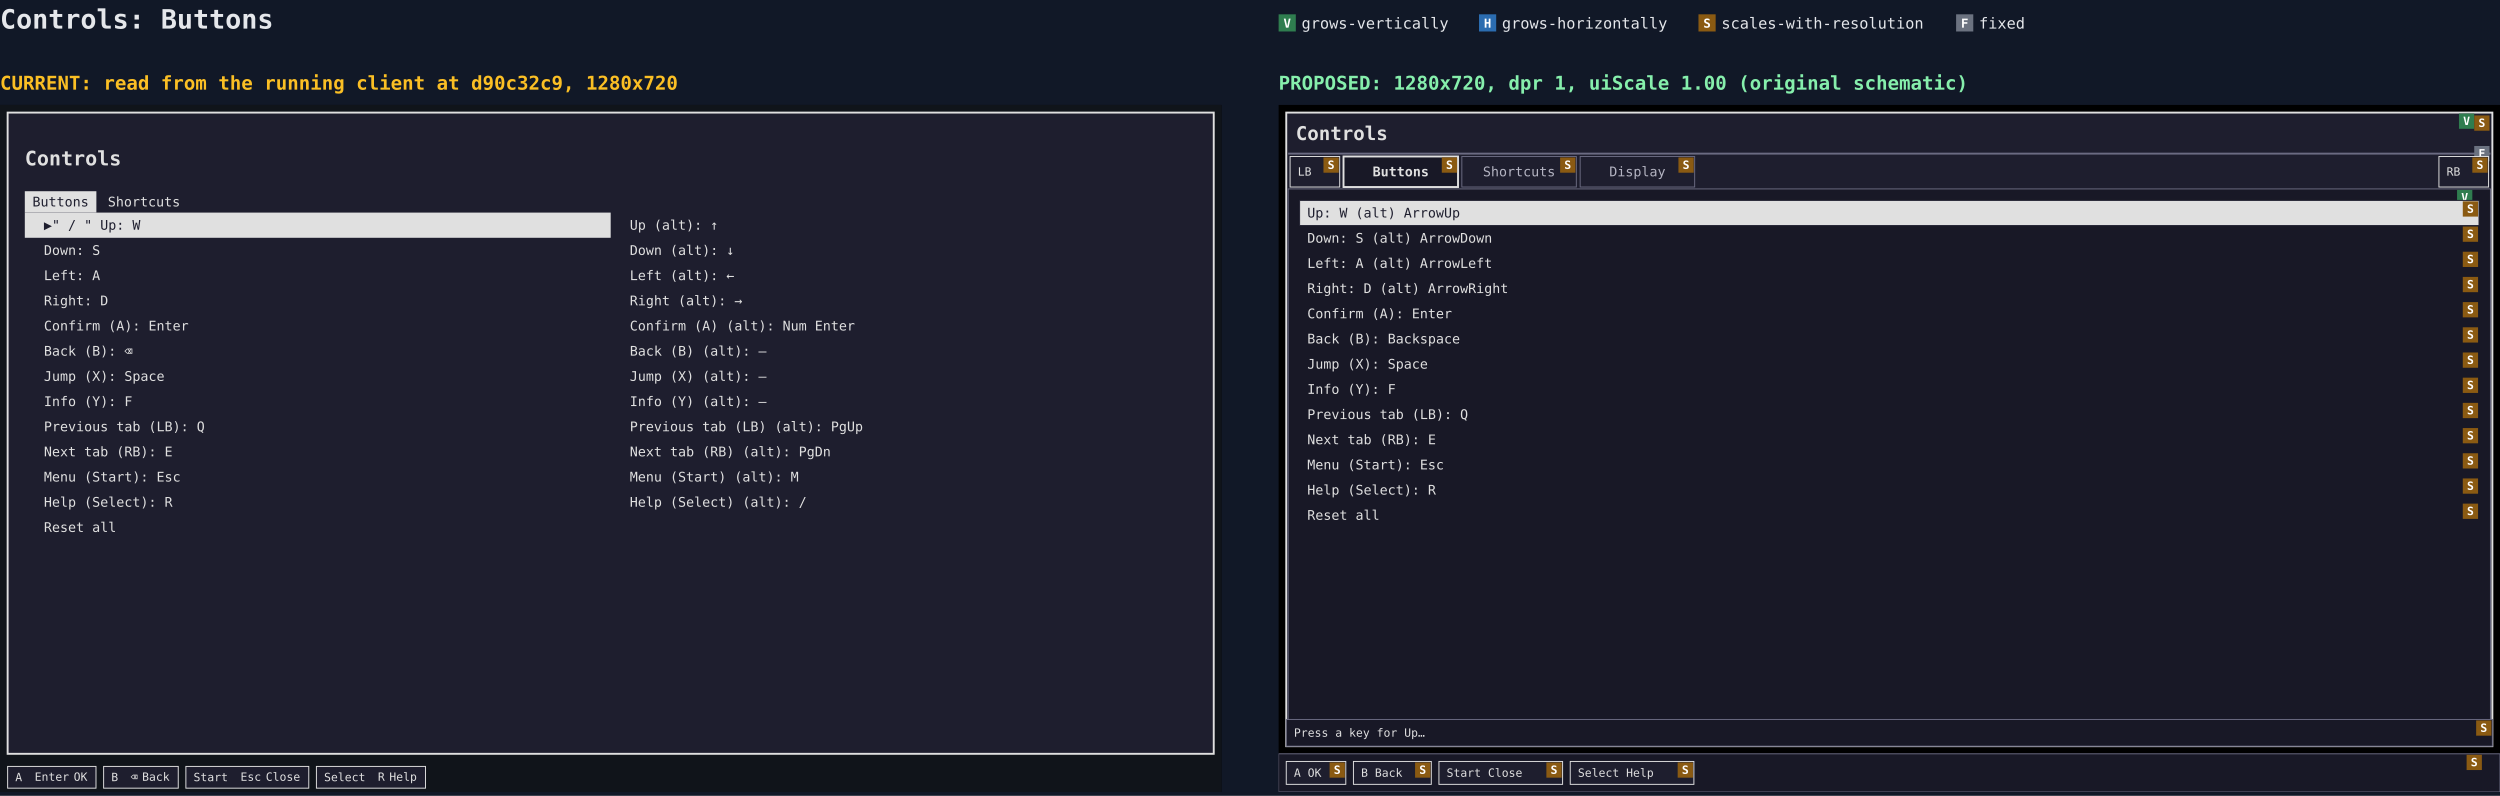
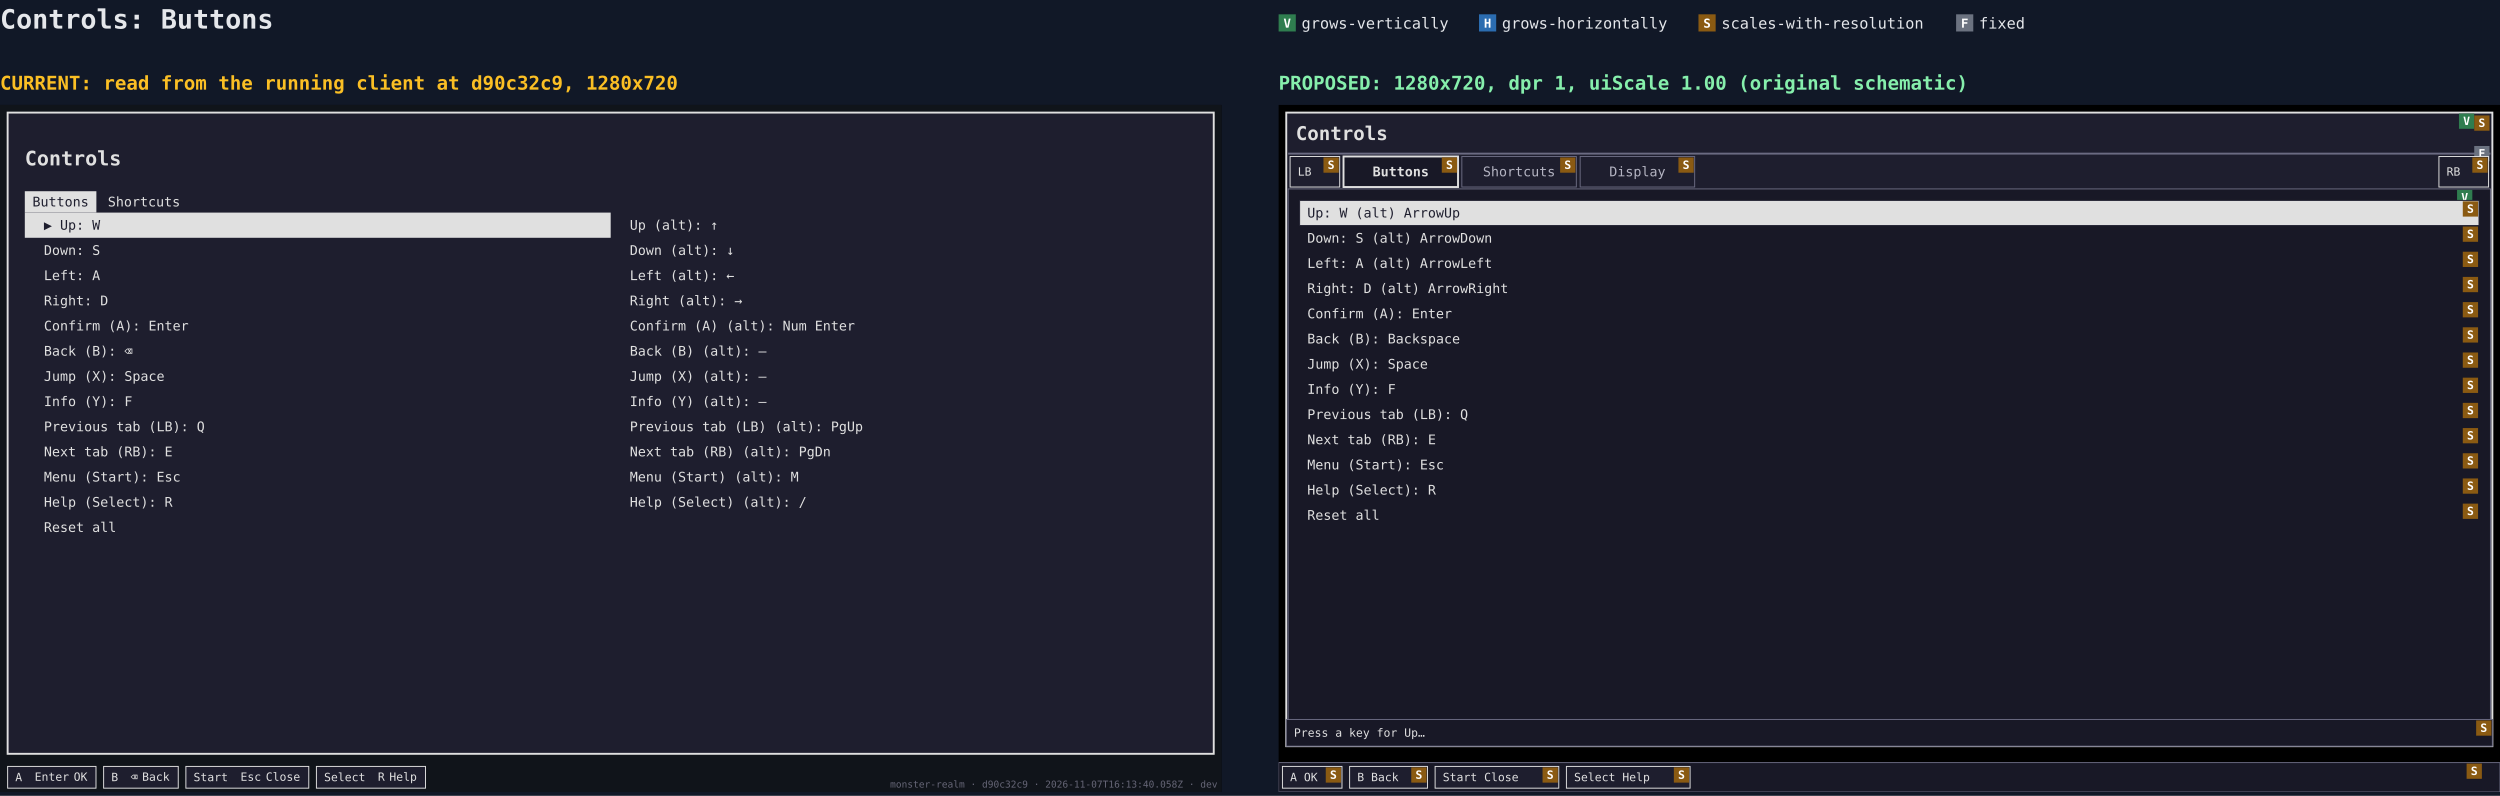
<svg xmlns="http://www.w3.org/2000/svg" viewBox="0 0 2620 834" width="2620" height="834">
  <rect width="2620" height="834" fill="#111827" />
  <text x="0" y="30" font-family="ui-monospace,Menlo,Consolas,monospace" font-size="28" font-weight="bold" fill="#e5e7eb">Controls: Buttons</text>
  <rect x="1340" y="15" width="18" height="18" fill="#2f7d4f" />
  <text x="1349" y="29" font-family="ui-monospace,Menlo,Consolas,monospace" font-size="13" font-weight="bold" fill="#fff" text-anchor="middle">V</text>
  <text x="1364" y="30" font-family="ui-monospace,Menlo,Consolas,monospace" font-size="16" fill="#e5e7eb">grows-vertically</text>
  <rect x="1550" y="15" width="18" height="18" fill="#2b6cb0" />
  <text x="1559" y="29" font-family="ui-monospace,Menlo,Consolas,monospace" font-size="13" font-weight="bold" fill="#fff" text-anchor="middle">H</text>
  <text x="1574" y="30" font-family="ui-monospace,Menlo,Consolas,monospace" font-size="16" fill="#e5e7eb">grows-horizontally</text>
  <rect x="1780" y="15" width="18" height="18" fill="#8a5a12" />
  <text x="1789" y="29" font-family="ui-monospace,Menlo,Consolas,monospace" font-size="13" font-weight="bold" fill="#fff" text-anchor="middle">S</text>
  <text x="1804" y="30" font-family="ui-monospace,Menlo,Consolas,monospace" font-size="16" fill="#e5e7eb">scales-with-resolution</text>
  <rect x="2050" y="15" width="18" height="18" fill="#6b7280" />
  <text x="2059" y="29" font-family="ui-monospace,Menlo,Consolas,monospace" font-size="13" font-weight="bold" fill="#fff" text-anchor="middle">F</text>
  <text x="2074" y="30" font-family="ui-monospace,Menlo,Consolas,monospace" font-size="16" fill="#e5e7eb">fixed</text>
  <text x="0" y="94" font-family="ui-monospace,Menlo,Consolas,monospace" font-size="20" font-weight="bold" fill="#fbbf24">CURRENT: read from the running client at d90c32c9, 1280x720</text>
  <text x="1340" y="94" font-family="ui-monospace,Menlo,Consolas,monospace" font-size="20" font-weight="bold" fill="#86efac">PROPOSED: 1280x720, dpr 1, uiScale 1.00 (original schematic)</text>
  <svg x="0" y="110" width="1280" height="720" viewBox="0 0 1280 720" data-panel="current" data-captures="controls-buttons">
    <rect x="0" y="0" width="1280" height="720" fill="#000" />
    <rect x="0" y="0" width="1280" height="720" fill="#10141a" />
    <text x="16" y="28" font-family="ui-monospace,Menlo,Consolas,monospace" font-size="14" fill="#7f8ea3">world canvas</text>
    <rect x="8" y="8" width="1264" height="672" fill="rgb(30, 30, 46)" stroke="rgb(224, 224, 224)" stroke-width="2" />
    <text x="26" y="63.34" font-family="ui-monospace,Menlo,Consolas,monospace" font-size="21" font-weight="bold" fill="rgb(224, 224, 224)">Controls</text>
    <rect x="26" y="90.4" width="75" height="22.4" fill="rgb(224, 224, 224)" />
    <text x="34" y="106.36" font-family="ui-monospace,Menlo,Consolas,monospace" font-size="14" fill="rgb(30, 30, 46)">Buttons</text>
    <text x="113" y="106.36" font-family="ui-monospace,Menlo,Consolas,monospace" font-size="14" fill="rgb(224, 224, 224)">Shortcuts</text>
    <rect x="26" y="112.8" width="614" height="26.4" fill="rgb(224, 224, 224)" />
-     <text x="46" y="130.76" font-family="ui-monospace,Menlo,Consolas,monospace" font-size="14" fill="rgb(30, 30, 46)">▶" / " Up: W</text>
+     <text x="46" y="130.76" font-family="ui-monospace,Menlo,Consolas,monospace" font-size="14" fill="rgb(30, 30, 46)">▶ Up: W</text>
    <text x="660" y="130.76" font-family="ui-monospace,Menlo,Consolas,monospace" font-size="14" fill="rgb(224, 224, 224)">Up (alt): ↑</text>
    <text x="46" y="157.16" font-family="ui-monospace,Menlo,Consolas,monospace" font-size="14" fill="rgb(224, 224, 224)">Down: S</text>
    <text x="660" y="157.16" font-family="ui-monospace,Menlo,Consolas,monospace" font-size="14" fill="rgb(224, 224, 224)">Down (alt): ↓</text>
    <text x="46" y="183.56" font-family="ui-monospace,Menlo,Consolas,monospace" font-size="14" fill="rgb(224, 224, 224)">Left: A</text>
    <text x="660" y="183.56" font-family="ui-monospace,Menlo,Consolas,monospace" font-size="14" fill="rgb(224, 224, 224)">Left (alt): ←</text>
    <text x="46" y="209.96" font-family="ui-monospace,Menlo,Consolas,monospace" font-size="14" fill="rgb(224, 224, 224)">Right: D</text>
    <text x="660" y="209.96" font-family="ui-monospace,Menlo,Consolas,monospace" font-size="14" fill="rgb(224, 224, 224)">Right (alt): →</text>
    <text x="46" y="236.36" font-family="ui-monospace,Menlo,Consolas,monospace" font-size="14" fill="rgb(224, 224, 224)">Confirm (A): Enter</text>
    <text x="660" y="236.36" font-family="ui-monospace,Menlo,Consolas,monospace" font-size="14" fill="rgb(224, 224, 224)">Confirm (A) (alt): Num Enter</text>
    <text x="46" y="262.76" font-family="ui-monospace,Menlo,Consolas,monospace" font-size="14" fill="rgb(224, 224, 224)">Back (B): ⌫</text>
    <text x="660" y="262.76" font-family="ui-monospace,Menlo,Consolas,monospace" font-size="14" fill="rgb(224, 224, 224)">Back (B) (alt): —</text>
    <text x="46" y="289.16" font-family="ui-monospace,Menlo,Consolas,monospace" font-size="14" fill="rgb(224, 224, 224)">Jump (X): Space</text>
    <text x="660" y="289.16" font-family="ui-monospace,Menlo,Consolas,monospace" font-size="14" fill="rgb(224, 224, 224)">Jump (X) (alt): —</text>
    <text x="46" y="315.56" font-family="ui-monospace,Menlo,Consolas,monospace" font-size="14" fill="rgb(224, 224, 224)">Info (Y): F</text>
    <text x="660" y="315.56" font-family="ui-monospace,Menlo,Consolas,monospace" font-size="14" fill="rgb(224, 224, 224)">Info (Y) (alt): —</text>
    <text x="46" y="341.96" font-family="ui-monospace,Menlo,Consolas,monospace" font-size="14" fill="rgb(224, 224, 224)">Previous tab (LB): Q</text>
    <text x="660" y="341.96" font-family="ui-monospace,Menlo,Consolas,monospace" font-size="14" fill="rgb(224, 224, 224)">Previous tab (LB) (alt): PgUp</text>
    <text x="46" y="368.26" font-family="ui-monospace,Menlo,Consolas,monospace" font-size="14" fill="rgb(224, 224, 224)">Next tab (RB): E</text>
    <text x="660" y="368.26" font-family="ui-monospace,Menlo,Consolas,monospace" font-size="14" fill="rgb(224, 224, 224)">Next tab (RB) (alt): PgDn</text>
    <text x="46" y="394.66" font-family="ui-monospace,Menlo,Consolas,monospace" font-size="14" fill="rgb(224, 224, 224)">Menu (Start): Esc</text>
    <text x="660" y="394.66" font-family="ui-monospace,Menlo,Consolas,monospace" font-size="14" fill="rgb(224, 224, 224)">Menu (Start) (alt): M</text>
    <text x="46" y="421.06" font-family="ui-monospace,Menlo,Consolas,monospace" font-size="14" fill="rgb(224, 224, 224)">Help (Select): R</text>
    <text x="660" y="421.06" font-family="ui-monospace,Menlo,Consolas,monospace" font-size="14" fill="rgb(224, 224, 224)">Help (Select) (alt): /</text>
    <text x="46" y="447.46" font-family="ui-monospace,Menlo,Consolas,monospace" font-size="14" fill="rgb(224, 224, 224)">Reset all</text>
    <rect x="8" y="693.2" width="92.6" height="22.8" fill="rgb(30, 30, 46)" stroke="rgb(224, 224, 224)" stroke-width="1" />
    <text x="16" y="708.68" font-family="ui-monospace,Menlo,Consolas,monospace" font-size="12" fill="rgb(224, 224, 224)">A</text>
    <text x="36.3" y="708.28" font-family="ui-monospace,Menlo,Consolas,monospace" font-size="12" fill="rgb(224, 224, 224)">Enter</text>
    <text x="77.2" y="708.28" font-family="ui-monospace,Menlo,Consolas,monospace" font-size="12" fill="rgb(224, 224, 224)">OK</text>
    <rect x="108.6" y="693.2" width="78.2" height="22.8" fill="rgb(30, 30, 46)" stroke="rgb(224, 224, 224)" stroke-width="1" />
    <text x="116.6" y="708.68" font-family="ui-monospace,Menlo,Consolas,monospace" font-size="12" fill="rgb(224, 224, 224)">B</text>
    <text x="136.9" y="708.28" font-family="ui-monospace,Menlo,Consolas,monospace" font-size="12" fill="rgb(224, 224, 224)">⌫</text>
    <text x="148.9" y="708.28" font-family="ui-monospace,Menlo,Consolas,monospace" font-size="12" fill="rgb(224, 224, 224)">Back</text>
    <rect x="194.8" y="693.2" width="128.8" height="22.8" fill="rgb(30, 30, 46)" stroke="rgb(224, 224, 224)" stroke-width="1" />
    <text x="202.8" y="708.68" font-family="ui-monospace,Menlo,Consolas,monospace" font-size="12" fill="rgb(224, 224, 224)">Start</text>
    <text x="252" y="708.28" font-family="ui-monospace,Menlo,Consolas,monospace" font-size="12" fill="rgb(224, 224, 224)">Esc</text>
    <text x="278.5" y="708.28" font-family="ui-monospace,Menlo,Consolas,monospace" font-size="12" fill="rgb(224, 224, 224)">Close</text>
    <rect x="331.6" y="693.2" width="114.3" height="22.8" fill="rgb(30, 30, 46)" stroke="rgb(224, 224, 224)" stroke-width="1" />
    <text x="339.6" y="708.68" font-family="ui-monospace,Menlo,Consolas,monospace" font-size="12" fill="rgb(224, 224, 224)">Select</text>
    <text x="396" y="708.28" font-family="ui-monospace,Menlo,Consolas,monospace" font-size="12" fill="rgb(224, 224, 224)">R</text>
    <text x="408" y="708.28" font-family="ui-monospace,Menlo,Consolas,monospace" font-size="12" fill="rgb(224, 224, 224)">Help</text>
+     <text x="932.8" y="715.4" font-family="ui-monospace,Menlo,Consolas,monospace" font-size="10" fill="rgb(102, 102, 119)">monster-realm · d90c32c9 · 2026-11-07T16:13:40.058Z · dev</text>
  </svg>
  <svg x="1340" y="110" width="1280" height="720" viewBox="0 0 1280 720" data-panel="proposed" data-window="1280x720@1">
    <rect width="1280" height="720" fill="#000" />
    <g class="el" data-el="Controls frame" data-sizing="grows-vertically">
      <rect x="8" y="8" width="1264" height="664" fill="#1e1e2e" stroke="#e0e0e0" stroke-width="2" />
      <rect x="1237" y="9" width="16" height="16" fill="#2f7d4f" />
      <text x="1245" y="21" font-family="ui-monospace,Menlo,Consolas,monospace" font-size="12" font-weight="bold" fill="#fff" text-anchor="middle">V</text>
    </g>
    <g class="el" data-el="Controls" data-sizing="scales-with-resolution">
      <rect x="10" y="10" width="1260" height="40" fill="none" />
      <text x="18" y="36.8" font-family="ui-monospace,Menlo,Consolas,monospace" font-size="20" font-weight="bold" fill="#e0e0e0">Controls</text>
      <rect x="1253" y="11" width="16" height="16" fill="#8a5a12" />
      <text x="1261" y="23" font-family="ui-monospace,Menlo,Consolas,monospace" font-size="12" font-weight="bold" fill="#fff" text-anchor="middle">S</text>
    </g>
    <g class="el" data-el="separator" data-sizing="fixed">
      <rect x="10" y="50" width="1260" height="2" fill="#6b6b82" />
      <rect x="1253" y="43" width="16" height="16" fill="#6b7280" />
      <text x="1261" y="55" font-family="ui-monospace,Menlo,Consolas,monospace" font-size="12" font-weight="bold" fill="#fff" text-anchor="middle">F</text>
    </g>
    <g class="el" data-el="LB" data-sizing="scales-with-resolution">
      <rect x="12" y="54" width="52" height="32" fill="#1e1e2e" stroke="#e0e0e0" stroke-width="1" />
      <text x="20" y="74.08" font-family="ui-monospace,Menlo,Consolas,monospace" font-size="12" fill="#e0e0e0">LB</text>
      <rect x="47" y="55" width="16" height="16" fill="#8a5a12" />
      <text x="55" y="67" font-family="ui-monospace,Menlo,Consolas,monospace" font-size="12" font-weight="bold" fill="#fff" text-anchor="middle">S</text>
    </g>
    <g class="el" data-el="Buttons" data-sizing="scales-with-resolution">
      <rect x="68" y="54" width="120" height="32" fill="#181826" stroke="#e0e0e0" stroke-width="2" />
      <text x="128" y="74.76" font-family="ui-monospace,Menlo,Consolas,monospace" font-size="14" font-weight="bold" fill="#e0e0e0" text-anchor="middle">Buttons</text>
      <rect x="171" y="55" width="16" height="16" fill="#8a5a12" />
      <text x="179" y="67" font-family="ui-monospace,Menlo,Consolas,monospace" font-size="12" font-weight="bold" fill="#fff" text-anchor="middle">S</text>
    </g>
    <g class="el" data-el="Shortcuts" data-sizing="scales-with-resolution">
      <rect x="192" y="54" width="120" height="32" fill="none" stroke="#6b6b82" stroke-width="1" />
      <text x="252" y="74.76" font-family="ui-monospace,Menlo,Consolas,monospace" font-size="14" fill="#b4b4c2" text-anchor="middle">Shortcuts</text>
      <rect x="295" y="55" width="16" height="16" fill="#8a5a12" />
      <text x="303" y="67" font-family="ui-monospace,Menlo,Consolas,monospace" font-size="12" font-weight="bold" fill="#fff" text-anchor="middle">S</text>
    </g>
    <g class="el" data-el="Display" data-sizing="scales-with-resolution">
      <rect x="316" y="54" width="120" height="32" fill="none" stroke="#6b6b82" stroke-width="1" />
      <text x="376" y="74.76" font-family="ui-monospace,Menlo,Consolas,monospace" font-size="14" fill="#b4b4c2" text-anchor="middle">Display</text>
      <rect x="419" y="55" width="16" height="16" fill="#8a5a12" />
      <text x="427" y="67" font-family="ui-monospace,Menlo,Consolas,monospace" font-size="12" font-weight="bold" fill="#fff" text-anchor="middle">S</text>
    </g>
    <g class="el" data-el="RB" data-sizing="scales-with-resolution">
      <rect x="1216" y="54" width="52" height="32" fill="#1e1e2e" stroke="#e0e0e0" stroke-width="1" />
      <text x="1224" y="74.08" font-family="ui-monospace,Menlo,Consolas,monospace" font-size="12" fill="#e0e0e0">RB</text>
      <rect x="1251" y="55" width="16" height="16" fill="#8a5a12" />
      <text x="1259" y="67" font-family="ui-monospace,Menlo,Consolas,monospace" font-size="12" font-weight="bold" fill="#fff" text-anchor="middle">S</text>
    </g>
    <g class="el" data-el="Body" data-sizing="grows-vertically">
      <rect x="10" y="88" width="1260" height="582" fill="#181826" stroke="#6b6b82" stroke-width="1" />
      <rect x="1235" y="89" width="16" height="16" fill="#2f7d4f" />
      <text x="1243" y="101" font-family="ui-monospace,Menlo,Consolas,monospace" font-size="12" font-weight="bold" fill="#fff" text-anchor="middle">V</text>
    </g>
    <g class="el" data-el="Up: W   (alt) ArrowUp" data-sizing="scales-with-resolution">
      <rect x="22" y="100" width="1236" height="26.4" fill="#e0e0e0" stroke="#1e1e2e" stroke-width="1" />
      <text x="30" y="117.96" font-family="ui-monospace,Menlo,Consolas,monospace" font-size="14" fill="#1e1e2e">Up: W   (alt) ArrowUp</text>
      <rect x="1241" y="101" width="16" height="16" fill="#8a5a12" />
      <text x="1249" y="113" font-family="ui-monospace,Menlo,Consolas,monospace" font-size="12" font-weight="bold" fill="#fff" text-anchor="middle">S</text>
    </g>
    <g class="el" data-el="Down: S   (alt) ArrowDown" data-sizing="scales-with-resolution">
      <rect x="22" y="126.4" width="1236" height="26.4" fill="none" />
      <text x="30" y="144.36" font-family="ui-monospace,Menlo,Consolas,monospace" font-size="14" fill="#e0e0e0">Down: S   (alt) ArrowDown</text>
      <rect x="1241" y="127.4" width="16" height="16" fill="#8a5a12" />
      <text x="1249" y="139.4" font-family="ui-monospace,Menlo,Consolas,monospace" font-size="12" font-weight="bold" fill="#fff" text-anchor="middle">S</text>
    </g>
    <g class="el" data-el="Left: A   (alt) ArrowLeft" data-sizing="scales-with-resolution">
      <rect x="22" y="152.8" width="1236" height="26.4" fill="none" />
      <text x="30" y="170.76" font-family="ui-monospace,Menlo,Consolas,monospace" font-size="14" fill="#e0e0e0">Left: A   (alt) ArrowLeft</text>
      <rect x="1241" y="153.8" width="16" height="16" fill="#8a5a12" />
      <text x="1249" y="165.8" font-family="ui-monospace,Menlo,Consolas,monospace" font-size="12" font-weight="bold" fill="#fff" text-anchor="middle">S</text>
    </g>
    <g class="el" data-el="Right: D   (alt) ArrowRight" data-sizing="scales-with-resolution">
      <rect x="22" y="179.2" width="1236" height="26.4" fill="none" />
      <text x="30" y="197.16" font-family="ui-monospace,Menlo,Consolas,monospace" font-size="14" fill="#e0e0e0">Right: D   (alt) ArrowRight</text>
      <rect x="1241" y="180.2" width="16" height="16" fill="#8a5a12" />
      <text x="1249" y="192.2" font-family="ui-monospace,Menlo,Consolas,monospace" font-size="12" font-weight="bold" fill="#fff" text-anchor="middle">S</text>
    </g>
    <g class="el" data-el="Confirm (A): Enter" data-sizing="scales-with-resolution">
      <rect x="22" y="205.6" width="1236" height="26.4" fill="none" />
      <text x="30" y="223.56" font-family="ui-monospace,Menlo,Consolas,monospace" font-size="14" fill="#e0e0e0">Confirm (A): Enter</text>
      <rect x="1241" y="206.6" width="16" height="16" fill="#8a5a12" />
      <text x="1249" y="218.6" font-family="ui-monospace,Menlo,Consolas,monospace" font-size="12" font-weight="bold" fill="#fff" text-anchor="middle">S</text>
    </g>
    <g class="el" data-el="Back (B): Backspace" data-sizing="scales-with-resolution">
      <rect x="22" y="232" width="1236" height="26.4" fill="none" />
      <text x="30" y="249.96" font-family="ui-monospace,Menlo,Consolas,monospace" font-size="14" fill="#e0e0e0">Back (B): Backspace</text>
      <rect x="1241" y="233" width="16" height="16" fill="#8a5a12" />
      <text x="1249" y="245" font-family="ui-monospace,Menlo,Consolas,monospace" font-size="12" font-weight="bold" fill="#fff" text-anchor="middle">S</text>
    </g>
    <g class="el" data-el="Jump (X): Space" data-sizing="scales-with-resolution">
      <rect x="22" y="258.4" width="1236" height="26.4" fill="none" />
      <text x="30" y="276.36" font-family="ui-monospace,Menlo,Consolas,monospace" font-size="14" fill="#e0e0e0">Jump (X): Space</text>
      <rect x="1241" y="259.4" width="16" height="16" fill="#8a5a12" />
      <text x="1249" y="271.4" font-family="ui-monospace,Menlo,Consolas,monospace" font-size="12" font-weight="bold" fill="#fff" text-anchor="middle">S</text>
    </g>
    <g class="el" data-el="Info (Y): F" data-sizing="scales-with-resolution">
      <rect x="22" y="284.8" width="1236" height="26.4" fill="none" />
      <text x="30" y="302.76" font-family="ui-monospace,Menlo,Consolas,monospace" font-size="14" fill="#e0e0e0">Info (Y): F</text>
      <rect x="1241" y="285.8" width="16" height="16" fill="#8a5a12" />
      <text x="1249" y="297.8" font-family="ui-monospace,Menlo,Consolas,monospace" font-size="12" font-weight="bold" fill="#fff" text-anchor="middle">S</text>
    </g>
    <g class="el" data-el="Previous tab (LB): Q" data-sizing="scales-with-resolution">
      <rect x="22" y="311.2" width="1236" height="26.4" fill="none" />
      <text x="30" y="329.16" font-family="ui-monospace,Menlo,Consolas,monospace" font-size="14" fill="#e0e0e0">Previous tab (LB): Q</text>
      <rect x="1241" y="312.2" width="16" height="16" fill="#8a5a12" />
      <text x="1249" y="324.2" font-family="ui-monospace,Menlo,Consolas,monospace" font-size="12" font-weight="bold" fill="#fff" text-anchor="middle">S</text>
    </g>
    <g class="el" data-el="Next tab (RB): E" data-sizing="scales-with-resolution">
      <rect x="22" y="337.6" width="1236" height="26.4" fill="none" />
      <text x="30" y="355.56" font-family="ui-monospace,Menlo,Consolas,monospace" font-size="14" fill="#e0e0e0">Next tab (RB): E</text>
      <rect x="1241" y="338.6" width="16" height="16" fill="#8a5a12" />
      <text x="1249" y="350.6" font-family="ui-monospace,Menlo,Consolas,monospace" font-size="12" font-weight="bold" fill="#fff" text-anchor="middle">S</text>
    </g>
    <g class="el" data-el="Menu (Start): Esc" data-sizing="scales-with-resolution">
      <rect x="22" y="364" width="1236" height="26.4" fill="none" />
      <text x="30" y="381.96" font-family="ui-monospace,Menlo,Consolas,monospace" font-size="14" fill="#e0e0e0">Menu (Start): Esc</text>
      <rect x="1241" y="365" width="16" height="16" fill="#8a5a12" />
      <text x="1249" y="377" font-family="ui-monospace,Menlo,Consolas,monospace" font-size="12" font-weight="bold" fill="#fff" text-anchor="middle">S</text>
    </g>
    <g class="el" data-el="Help (Select): R" data-sizing="scales-with-resolution">
      <rect x="22" y="390.4" width="1236" height="26.4" fill="none" />
      <text x="30" y="408.36" font-family="ui-monospace,Menlo,Consolas,monospace" font-size="14" fill="#e0e0e0">Help (Select): R</text>
      <rect x="1241" y="391.4" width="16" height="16" fill="#8a5a12" />
      <text x="1249" y="403.4" font-family="ui-monospace,Menlo,Consolas,monospace" font-size="12" font-weight="bold" fill="#fff" text-anchor="middle">S</text>
    </g>
    <g class="el" data-el="Reset all" data-sizing="scales-with-resolution">
      <rect x="22" y="416.8" width="1236" height="26.4" fill="none" />
      <text x="30" y="434.76" font-family="ui-monospace,Menlo,Consolas,monospace" font-size="14" fill="#e0e0e0">Reset all</text>
      <rect x="1241" y="417.8" width="16" height="16" fill="#8a5a12" />
      <text x="1249" y="429.8" font-family="ui-monospace,Menlo,Consolas,monospace" font-size="12" font-weight="bold" fill="#fff" text-anchor="middle">S</text>
    </g>
    <g class="el" data-el="Press a key for Up…" data-sizing="scales-with-resolution">
      <rect x="8" y="644" width="1264" height="28" fill="#181826" stroke="#6b6b82" stroke-width="1" />
      <text x="16" y="662.08" font-family="ui-monospace,Menlo,Consolas,monospace" font-size="12" fill="#e0e0e0">Press a key for Up…</text>
      <rect x="1255" y="645" width="16" height="16" fill="#8a5a12" />
      <text x="1263" y="657" font-family="ui-monospace,Menlo,Consolas,monospace" font-size="12" font-weight="bold" fill="#fff" text-anchor="middle">S</text>
    </g>
    <g class="el" data-el="Hint bar" data-sizing="scales-with-resolution">
-       <rect x="0" y="680" width="1280" height="40" fill="#181826" stroke="#6b6b82" stroke-width="1" />
-       <rect x="1245" y="681" width="16" height="16" fill="#8a5a12" />
-       <text x="1253" y="693" font-family="ui-monospace,Menlo,Consolas,monospace" font-size="12" font-weight="bold" fill="#fff" text-anchor="middle">S</text>
+       <rect x="0" y="689.2" width="1280" height="30.8" fill="#181826" stroke="#6b6b82" stroke-width="1" />
+       <rect x="1245" y="690.2" width="16" height="16" fill="#8a5a12" />
+       <text x="1253" y="702.2" font-family="ui-monospace,Menlo,Consolas,monospace" font-size="12" font-weight="bold" fill="#fff" text-anchor="middle">S</text>
    </g>
    <g class="el" data-el="A OK" data-sizing="scales-with-resolution">
-       <rect x="8" y="688" width="62.4" height="24" fill="#1e1e2e" stroke="#e0e0e0" stroke-width="1" />
-       <text x="16" y="704.08" font-family="ui-monospace,Menlo,Consolas,monospace" font-size="12" fill="#e0e0e0">A OK</text>
-       <rect x="53.4" y="689" width="16" height="16" fill="#8a5a12" />
-       <text x="61.4" y="701" font-family="ui-monospace,Menlo,Consolas,monospace" font-size="12" font-weight="bold" fill="#fff" text-anchor="middle">S</text>
+       <rect x="4" y="693.2" width="62.4" height="22.8" fill="#1e1e2e" stroke="#e0e0e0" stroke-width="1" />
+       <text x="12" y="708.68" font-family="ui-monospace,Menlo,Consolas,monospace" font-size="12" fill="#e0e0e0">A OK</text>
+       <rect x="49.4" y="694.2" width="16" height="16" fill="#8a5a12" />
+       <text x="57.4" y="706.2" font-family="ui-monospace,Menlo,Consolas,monospace" font-size="12" font-weight="bold" fill="#fff" text-anchor="middle">S</text>
    </g>
    <g class="el" data-el="B Back" data-sizing="scales-with-resolution">
-       <rect x="78.4" y="688" width="81.6" height="24" fill="#1e1e2e" stroke="#e0e0e0" stroke-width="1" />
-       <text x="86.4" y="704.08" font-family="ui-monospace,Menlo,Consolas,monospace" font-size="12" fill="#e0e0e0">B Back</text>
-       <rect x="143" y="689" width="16" height="16" fill="#8a5a12" />
-       <text x="151" y="701" font-family="ui-monospace,Menlo,Consolas,monospace" font-size="12" font-weight="bold" fill="#fff" text-anchor="middle">S</text>
+       <rect x="74.4" y="693.2" width="81.6" height="22.8" fill="#1e1e2e" stroke="#e0e0e0" stroke-width="1" />
+       <text x="82.4" y="708.68" font-family="ui-monospace,Menlo,Consolas,monospace" font-size="12" fill="#e0e0e0">B Back</text>
+       <rect x="139" y="694.2" width="16" height="16" fill="#8a5a12" />
+       <text x="147" y="706.2" font-family="ui-monospace,Menlo,Consolas,monospace" font-size="12" font-weight="bold" fill="#fff" text-anchor="middle">S</text>
    </g>
    <g class="el" data-el="Start Close" data-sizing="scales-with-resolution">
-       <rect x="168" y="688" width="129.6" height="24" fill="#1e1e2e" stroke="#e0e0e0" stroke-width="1" />
-       <text x="176" y="704.08" font-family="ui-monospace,Menlo,Consolas,monospace" font-size="12" fill="#e0e0e0">Start Close</text>
-       <rect x="280.6" y="689" width="16" height="16" fill="#8a5a12" />
-       <text x="288.6" y="701" font-family="ui-monospace,Menlo,Consolas,monospace" font-size="12" font-weight="bold" fill="#fff" text-anchor="middle">S</text>
+       <rect x="164" y="693.2" width="129.6" height="22.8" fill="#1e1e2e" stroke="#e0e0e0" stroke-width="1" />
+       <text x="172" y="708.68" font-family="ui-monospace,Menlo,Consolas,monospace" font-size="12" fill="#e0e0e0">Start Close</text>
+       <rect x="276.6" y="694.2" width="16" height="16" fill="#8a5a12" />
+       <text x="284.6" y="706.2" font-family="ui-monospace,Menlo,Consolas,monospace" font-size="12" font-weight="bold" fill="#fff" text-anchor="middle">S</text>
    </g>
    <g class="el" data-el="Select Help" data-sizing="scales-with-resolution">
-       <rect x="305.6" y="688" width="129.6" height="24" fill="#1e1e2e" stroke="#e0e0e0" stroke-width="1" />
-       <text x="313.6" y="704.08" font-family="ui-monospace,Menlo,Consolas,monospace" font-size="12" fill="#e0e0e0">Select Help</text>
-       <rect x="418.2" y="689" width="16" height="16" fill="#8a5a12" />
-       <text x="426.2" y="701" font-family="ui-monospace,Menlo,Consolas,monospace" font-size="12" font-weight="bold" fill="#fff" text-anchor="middle">S</text>
+       <rect x="301.6" y="693.2" width="129.6" height="22.8" fill="#1e1e2e" stroke="#e0e0e0" stroke-width="1" />
+       <text x="309.6" y="708.68" font-family="ui-monospace,Menlo,Consolas,monospace" font-size="12" fill="#e0e0e0">Select Help</text>
+       <rect x="414.2" y="694.2" width="16" height="16" fill="#8a5a12" />
+       <text x="422.2" y="706.2" font-family="ui-monospace,Menlo,Consolas,monospace" font-size="12" font-weight="bold" fill="#fff" text-anchor="middle">S</text>
    </g>
  </svg>
</svg>
